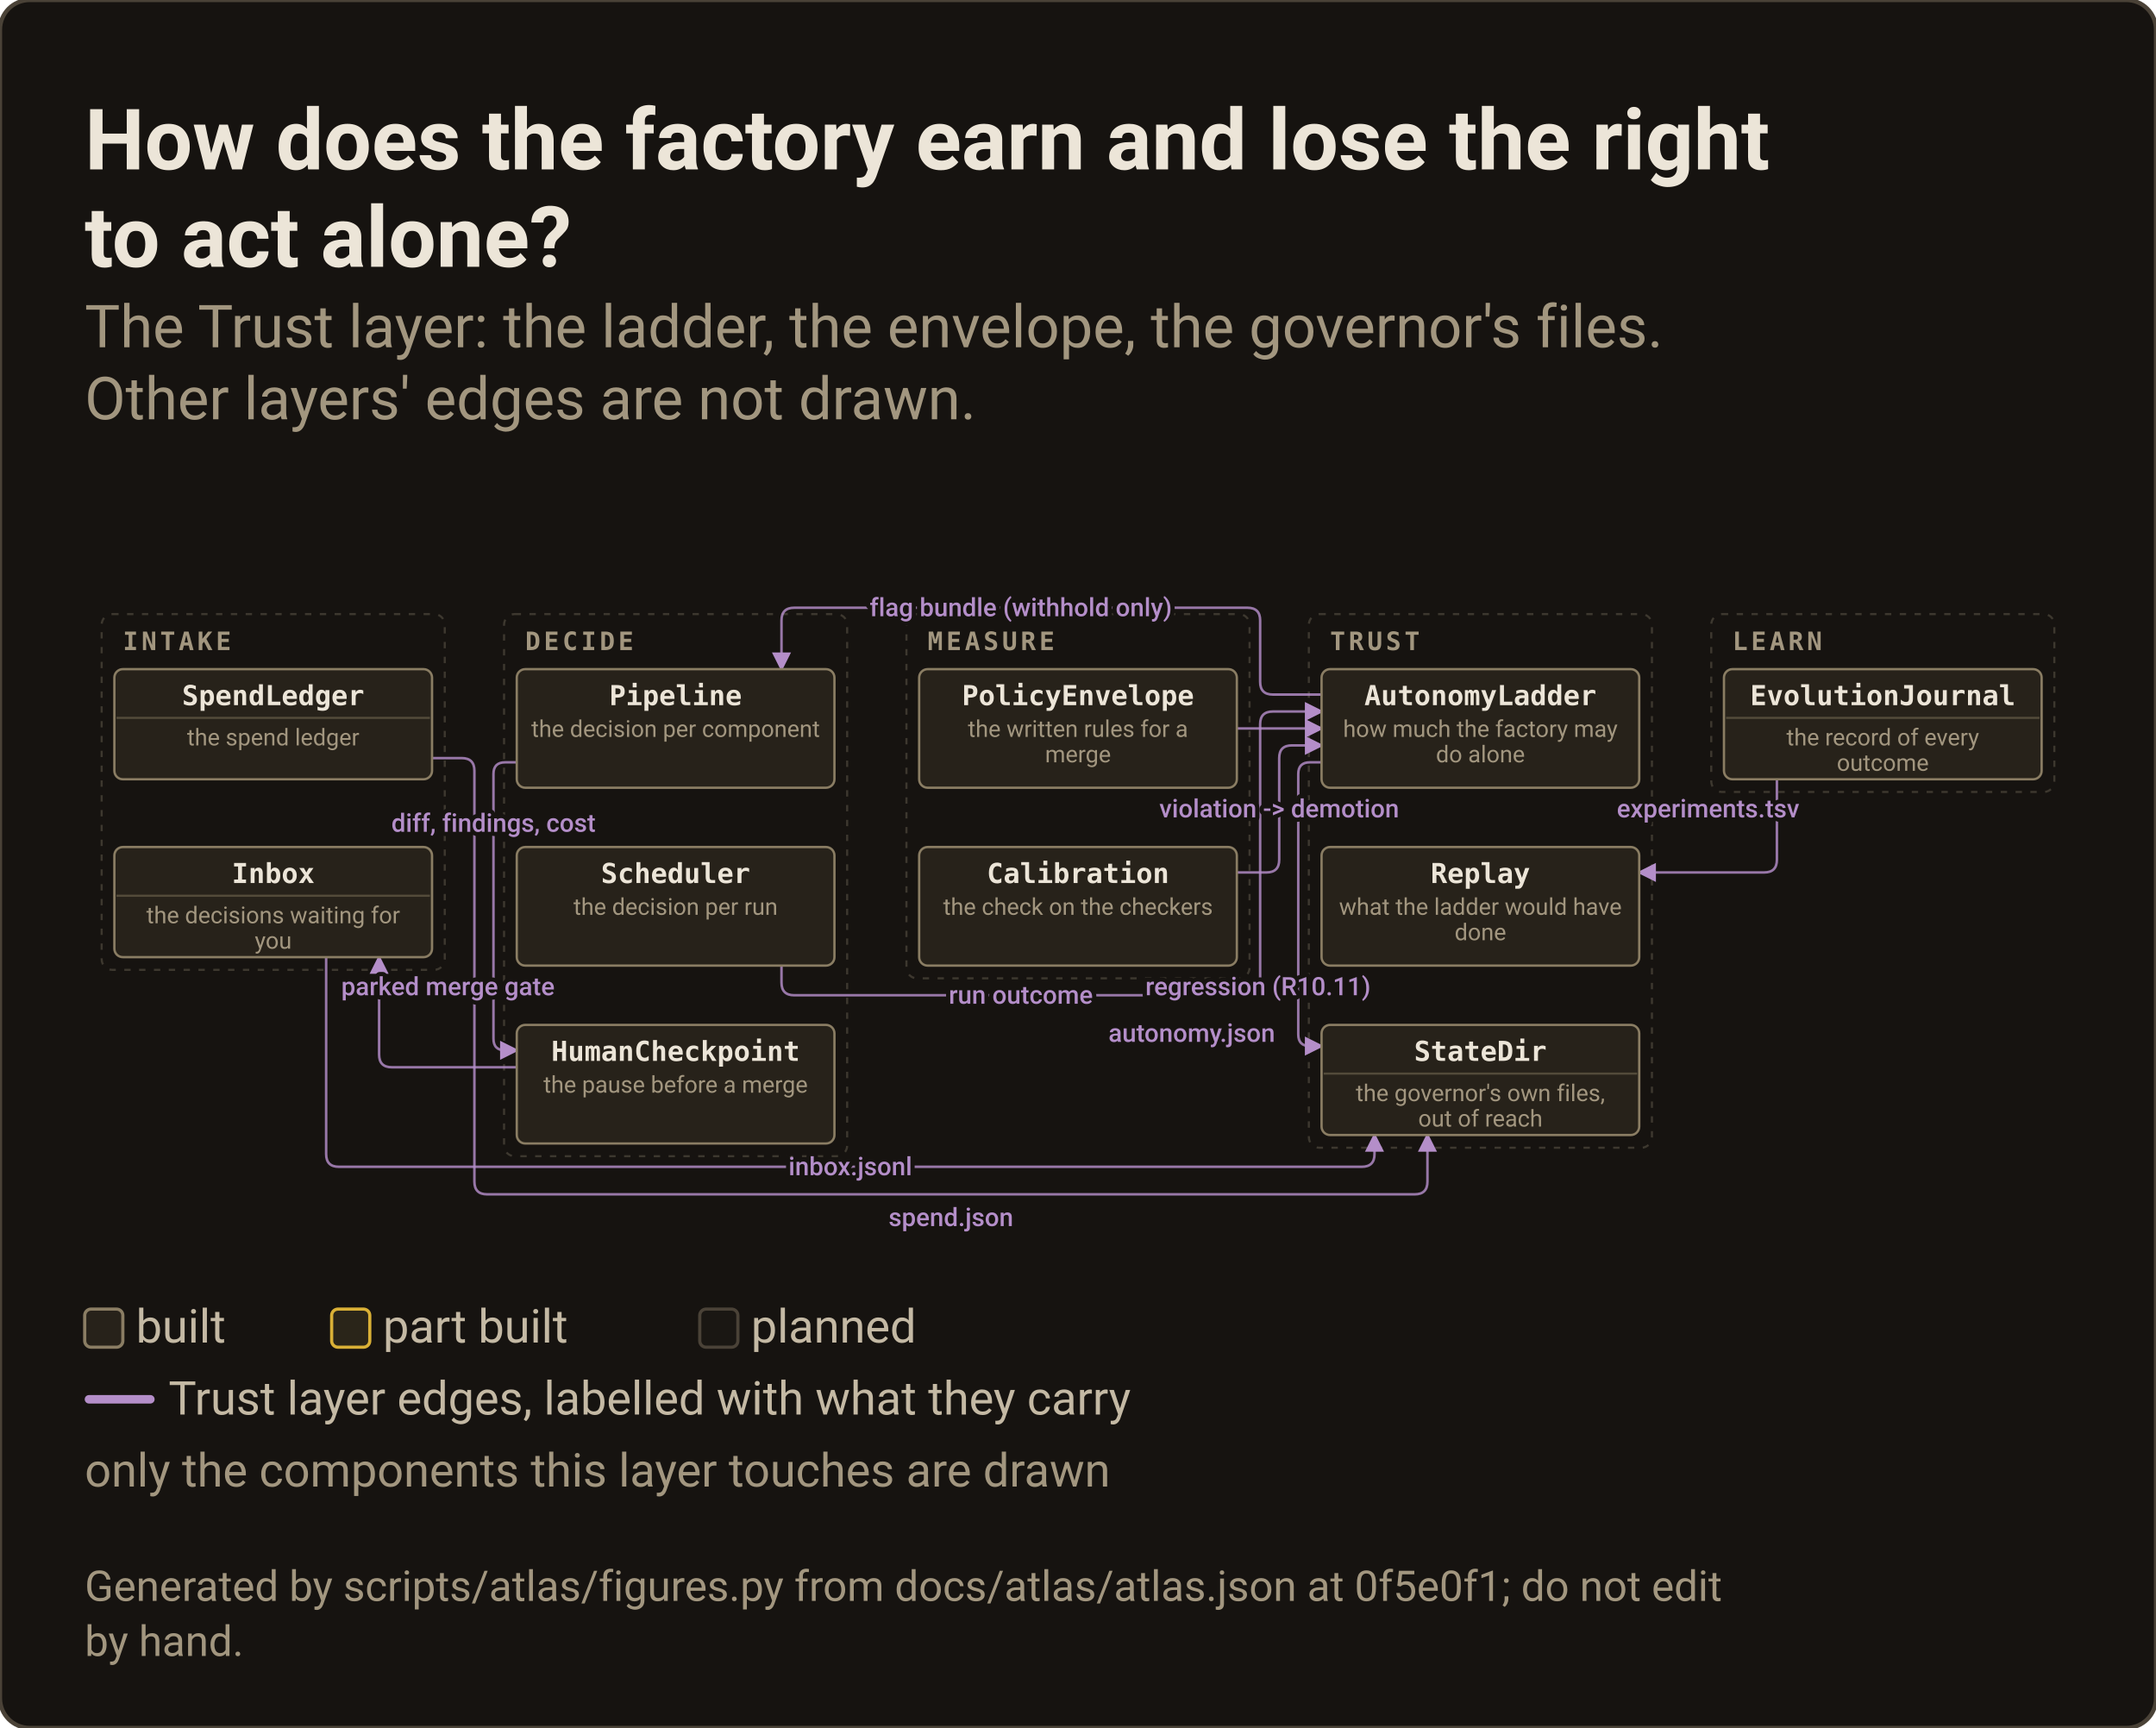
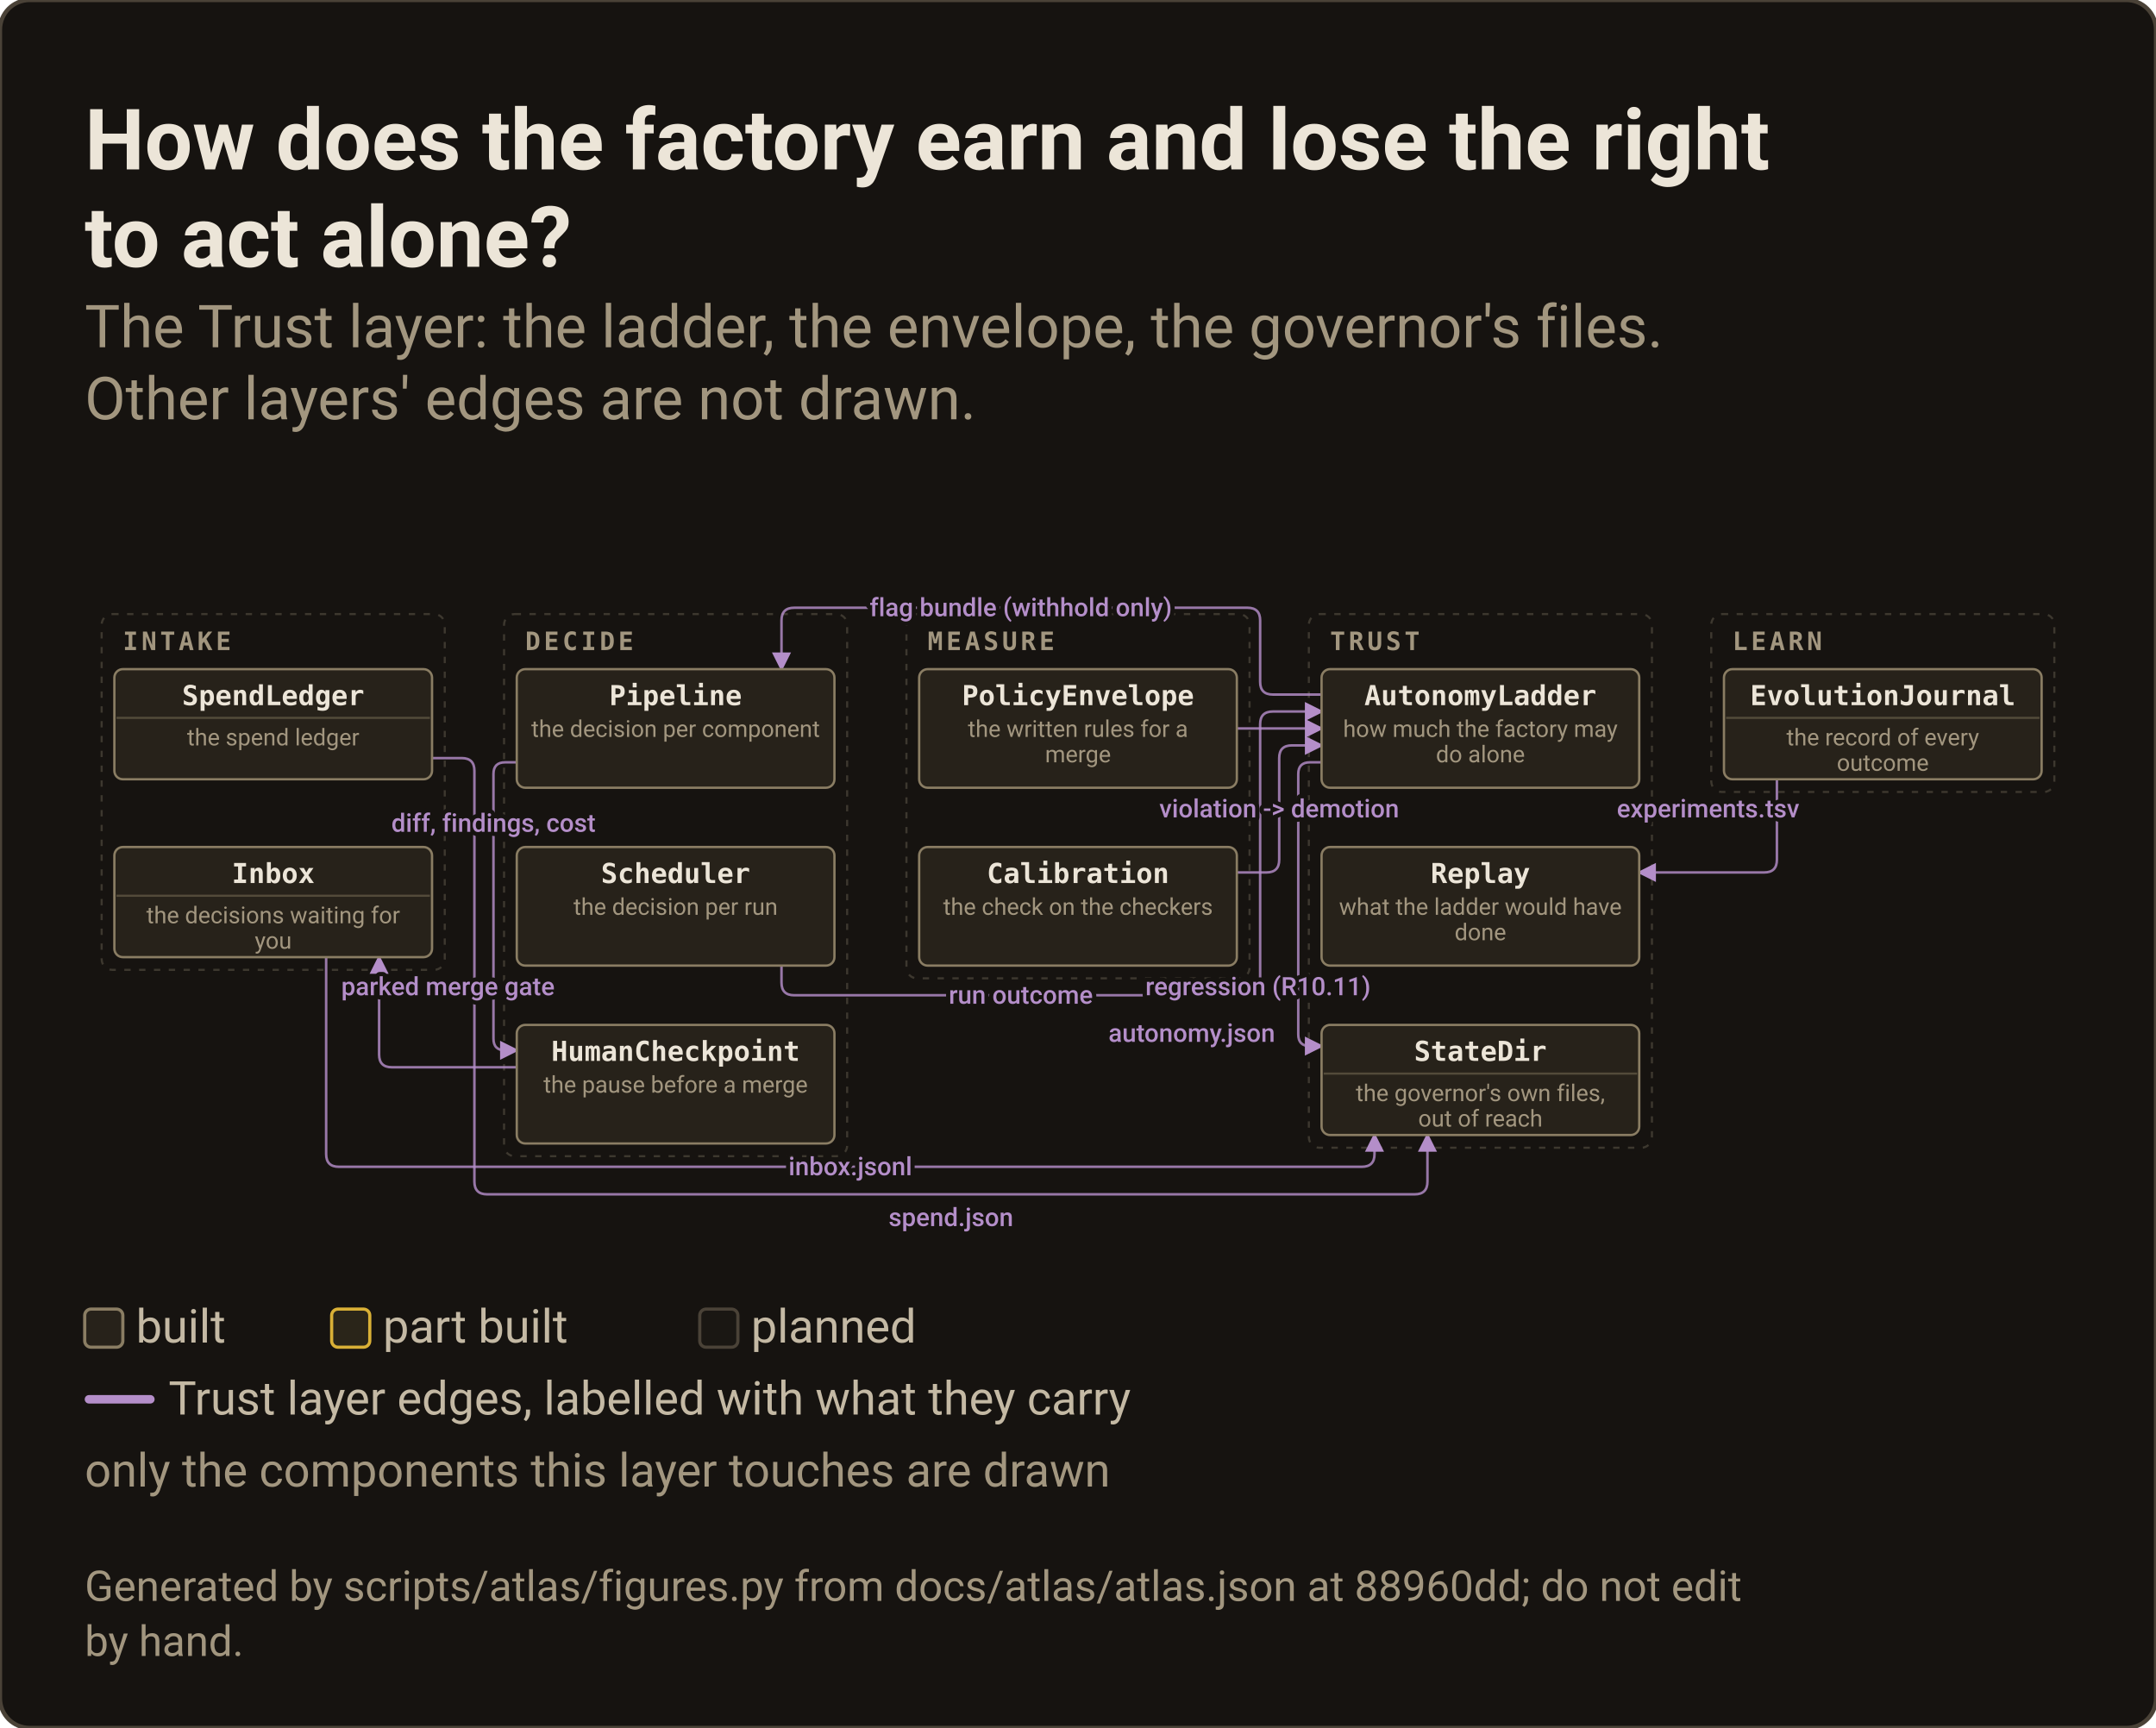
<svg xmlns="http://www.w3.org/2000/svg" width="1018" height="816" viewBox="0 0 1018 816" role="img" aria-label="Trust layer of the kstrl system map">
  <rect x="0" y="0" width="1018" height="816" rx="14" fill="#161310" stroke="#4A4237" stroke-width="2" />
  <text x="40.0" y="80.0" class="c0">How does the factory earn and lose the right</text>
  <text x="40.0" y="126.0" class="c0">to act alone?</text>
  <text x="40.0" y="164.0" class="c1">The Trust layer: the ladder, the envelope, the governor's files.</text>
  <text x="40.0" y="198.0" class="c1">Other layers' edges are not drawn.</text>
  <svg id="map" x="40.0" y="216.0" width="938" height="380" viewBox="0 0 938 380" overflow="visible">
    <defs>
      <marker id="map-m-work" viewBox="0 0 8 8" refX="7" refY="4" markerUnits="userSpaceOnUse" markerWidth="9" markerHeight="9" orient="auto-start-reverse">
        <path d="M0,0 L8,4 L0,8 z" fill="#D9CDB2" />
      </marker>
      <marker id="map-m-measure" viewBox="0 0 8 8" refX="7" refY="4" markerUnits="userSpaceOnUse" markerWidth="9" markerHeight="9" orient="auto-start-reverse">
        <path d="M0,0 L8,4 L0,8 z" fill="#82A7BA" />
      </marker>
      <marker id="map-m-feedback" viewBox="0 0 8 8" refX="7" refY="4" markerUnits="userSpaceOnUse" markerWidth="9" markerHeight="9" orient="auto-start-reverse">
        <path d="M0,0 L8,4 L0,8 z" fill="#E39A86" />
      </marker>
      <marker id="map-m-operator" viewBox="0 0 8 8" refX="7" refY="4" markerUnits="userSpaceOnUse" markerWidth="9" markerHeight="9" orient="auto-start-reverse">
        <path d="M0,0 L8,4 L0,8 z" fill="#DD9BBD" />
      </marker>
      <marker id="map-m-trust" viewBox="0 0 8 8" refX="7" refY="4" markerUnits="userSpaceOnUse" markerWidth="9" markerHeight="9" orient="auto-start-reverse">
        <path d="M0,0 L8,4 L0,8 z" fill="#B48EC9" />
      </marker>
      <marker id="map-m-learn" viewBox="0 0 8 8" refX="7" refY="4" markerUnits="userSpaceOnUse" markerWidth="9" markerHeight="9" orient="auto-start-reverse">
        <path d="M0,0 L8,4 L0,8 z" fill="#86C9A9" />
      </marker>
      <marker id="map-m-record" viewBox="0 0 8 8" refX="7" refY="4" markerUnits="userSpaceOnUse" markerWidth="9" markerHeight="9" orient="auto-start-reverse">
        <path d="M0,0 L8,4 L0,8 z" fill="#B7C27C" />
      </marker>
      <marker id="map-m-change" viewBox="0 0 8 8" refX="7" refY="4" markerUnits="userSpaceOnUse" markerWidth="9" markerHeight="9" orient="auto-start-reverse">
        <path d="M0,0 L8,4 L0,8 z" fill="#E26D5A" />
      </marker>
      <marker id="map-m-reach" viewBox="0 0 8 8" refX="7" refY="4" markerUnits="userSpaceOnUse" markerWidth="9" markerHeight="9" orient="auto-start-reverse">
        <path d="M0,0 L8,4 L0,8 z" fill="#E5A84F" />
      </marker>
    </defs>
    <style>#map .node.quiet{opacity:.42}#map .node.planned{opacity:.5}#map .node.planned.quiet{opacity:.3}#map .node.meas .node__box{stroke:#82A7BA;stroke-width:2.2}#map .node.acts .node__box{stroke:#E5A84F;stroke-width:2.4}#map .node__ring{display:none;fill:none;stroke:#82A7BA;stroke-width:1.6}#map .node.meas .node__ring{display:inline}#map .flow.planned{opacity:.35}#map .flowlbl.planned{opacity:.5}#map .flow.off,#map .flowlbl.off{display:none}#map .flow.hot{opacity:1;stroke-opacity:1;stroke-width:2.6}#map .flowlbl.hot{opacity:1}</style>
    <rect x="8.0" y="74.0" width="162.0" height="168.0" rx="5" fill="none" stroke="#A2967F" stroke-opacity=".28" stroke-width="1" stroke-dasharray="3 4" />
    <text x="18.0" y="91.0" class="t1">INTAKE</text>
    <rect x="198.0" y="74.0" width="162.0" height="256.0" rx="5" fill="none" stroke="#A2967F" stroke-opacity=".28" stroke-width="1" stroke-dasharray="3 4" />
    <text x="208.0" y="91.0" class="t1">DECIDE</text>
    <rect x="388.0" y="74.0" width="162.0" height="172.0" rx="5" fill="none" stroke="#A2967F" stroke-opacity=".28" stroke-width="1" stroke-dasharray="3 4" />
    <text x="398.0" y="91.0" class="t1">MEASURE</text>
    <rect x="578.0" y="74.0" width="162.0" height="252.0" rx="5" fill="none" stroke="#A2967F" stroke-opacity=".28" stroke-width="1" stroke-dasharray="3 4" />
    <text x="588.0" y="91.0" class="t1">TRUST</text>
    <rect x="768.0" y="74.0" width="162.0" height="84.0" rx="5" fill="none" stroke="#A2967F" stroke-opacity=".28" stroke-width="1" stroke-dasharray="3 4" />
    <text x="778.0" y="91.0" class="t1">LEARN</text>
    <g data-layer="flow">
      <path id="map-f44" class="flow trust" data-edge="44" data-from="Pipeline" data-to="HumanCheckpoint" data-art="diff, findings, cost" data-kind="trust" data-layer="trust" d="M 204.0 144.0 L 198.5 144.0 Q 193.0 144.0 193.0 149.5 L 193.0 274.5 Q 193.0 280.0 198.5 280.0 L 204.0 280.0" fill="none" stroke="#B48EC9" stroke-opacity="0.82" stroke-width="1.2" stroke-linecap="round" marker-end="url(#map-m-trust)" />
      <path id="map-f46" class="flow trust" data-edge="46" data-from="HumanCheckpoint" data-to="Inbox" data-art="parked merge gate" data-kind="trust" data-layer="trust" d="M 204.0 288.0 L 145.0 288.0 Q 139.0 288.0 139.0 282.0 L 139.0 236.0" fill="none" stroke="#B48EC9" stroke-opacity="0.82" stroke-width="1.2" stroke-linecap="round" marker-end="url(#map-m-trust)" />
      <path id="map-f48" class="flow trust" data-edge="48" data-from="Scheduler" data-to="AutonomyLadder" data-art="run outcome" data-kind="trust" data-layer="trust" d="M 329.0 240.0 L 329.0 248.0 Q 329.0 254.0 335.0 254.0 L 549.0 254.0 Q 555.0 254.0 555.0 248.0 L 555.0 126.0 Q 555.0 120.0 561.0 120.0 L 584.0 120.0" fill="none" stroke="#B48EC9" stroke-opacity="0.82" stroke-width="1.2" stroke-linecap="round" marker-end="url(#map-m-trust)" />
      <path id="map-f49" class="flow trust" data-edge="49" data-from="AutonomyLadder" data-to="Pipeline" data-art="flag bundle (withhold only)" data-kind="trust" data-layer="trust" d="M 584.0 112.0 L 561.0 112.0 Q 555.0 112.0 555.0 106.0 L 555.0 77.0 Q 555.0 71.0 549.0 71.0 L 335.0 71.0 Q 329.0 71.0 329.0 77.0 L 329.0 100.0" fill="none" stroke="#B48EC9" stroke-opacity="0.82" stroke-width="1.2" stroke-linecap="round" marker-end="url(#map-m-trust)" />
      <path id="map-f50" class="flow trust" data-edge="50" data-from="PolicyEnvelope" data-to="AutonomyLadder" data-art="violation -&gt; demotion" data-kind="trust" data-layer="trust" d="M 544.0 128.0 L 584.0 128.0" fill="none" stroke="#B48EC9" stroke-opacity="0.82" stroke-width="1.2" stroke-linecap="round" marker-end="url(#map-m-trust)" />
      <path id="map-f51" class="flow trust" data-edge="51" data-from="Calibration" data-to="AutonomyLadder" data-art="regression (R10.11)" data-kind="trust" data-layer="trust" d="M 544.0 196.0 L 558.0 196.0 Q 564.0 196.0 564.0 190.0 L 564.0 142.0 Q 564.0 136.0 570.0 136.0 L 584.0 136.0" fill="none" stroke="#B48EC9" stroke-opacity="0.82" stroke-width="1.2" stroke-linecap="round" marker-end="url(#map-m-trust)" />
      <path id="map-f52" class="flow trust" data-edge="52" data-from="AutonomyLadder" data-to="StateDir" data-art="autonomy.json" data-kind="trust" data-layer="trust" d="M 584.0 144.0 L 578.5 144.0 Q 573.0 144.0 573.0 149.5 L 573.0 272.5 Q 573.0 278.0 578.5 278.0 L 584.0 278.0" fill="none" stroke="#B48EC9" stroke-opacity="0.82" stroke-width="1.2" stroke-linecap="round" marker-end="url(#map-m-trust)" />
      <path id="map-f53" class="flow trust" data-edge="53" data-from="SpendLedger" data-to="StateDir" data-art="spend.json" data-kind="trust" data-layer="trust" d="M 164.0 142.0 L 178.0 142.0 Q 184.0 142.0 184.0 148.0 L 184.0 342.0 Q 184.0 348.0 190.0 348.0 L 628.0 348.0 Q 634.0 348.0 634.0 342.0 L 634.0 320.0" fill="none" stroke="#B48EC9" stroke-opacity="0.82" stroke-width="1.2" stroke-linecap="round" marker-end="url(#map-m-trust)" />
      <path id="map-f54" class="flow trust" data-edge="54" data-from="Inbox" data-to="StateDir" data-art="inbox.jsonl" data-kind="trust" data-layer="trust" d="M 114.0 236.0 L 114.0 329.0 Q 114.0 335.0 120.0 335.0 L 603.0 335.0 Q 609.0 335.0 609.0 329.0 L 609.0 320.0" fill="none" stroke="#B48EC9" stroke-opacity="0.82" stroke-width="1.2" stroke-linecap="round" marker-end="url(#map-m-trust)" />
      <path id="map-f57" class="flow trust" data-edge="57" data-from="EvolutionJournal" data-to="Replay" data-art="experiments.tsv" data-kind="trust" data-layer="trust" d="M 799.0 152.0 L 799.0 190.0 Q 799.0 196.0 793.0 196.0 L 734.0 196.0" fill="none" stroke="#B48EC9" stroke-opacity="0.82" stroke-width="1.2" stroke-linecap="round" marker-end="url(#map-m-trust)" />
    </g>
    <g class="node built" data-id="SpendLedger" data-kind="store" data-state="built" data-region="intake" role="button" tabindex="0" aria-label="SpendLedger, the spend ledger, built">
      <rect class="node__box" x="14.0" y="100.0" width="150.0" height="52.0" rx="4.0" fill="#27221A" stroke="#8A7D63" stroke-width="1.1" />
      <rect class="node__ring" x="17.0" y="103.0" width="144.0" height="46.0" rx="3.0" />
      <text x="89.0" y="117.0" class="t2">SpendLedger</text>
      <line x1="15.0" y1="123.0" x2="163.0" y2="123.0" stroke="#8A7D63" stroke-opacity=".45" stroke-width="1" />
      <g data-layer="job">
        <text x="89.0" y="136.0" class="t3">the spend ledger</text>
      </g>
    </g>
    <g class="node built" data-id="Inbox" data-kind="store" data-state="built" data-region="intake" role="button" tabindex="0" aria-label="Inbox, the decisions waiting for you, built">
      <rect class="node__box" x="14.0" y="184.0" width="150.0" height="52.0" rx="4.0" fill="#27221A" stroke="#8A7D63" stroke-width="1.1" />
      <rect class="node__ring" x="17.0" y="187.0" width="144.0" height="46.0" rx="3.0" />
      <text x="89.0" y="201.0" class="t2">Inbox</text>
      <line x1="15.0" y1="207.0" x2="163.0" y2="207.0" stroke="#8A7D63" stroke-opacity=".45" stroke-width="1" />
      <g data-layer="job">
        <text x="89.0" y="220.0" class="t3">the decisions waiting for</text>
        <text x="89.0" y="232.0" class="t3">you</text>
      </g>
    </g>
    <g class="node built" data-id="PolicyEnvelope" data-kind="component" data-state="built" data-region="measure" role="button" tabindex="0" aria-label="PolicyEnvelope, the written rules for a merge, built">
      <rect class="node__box" x="394.0" y="100.0" width="150.0" height="56.0" rx="4.0" fill="#27221A" stroke="#8A7D63" stroke-width="1.1" />
      <rect class="node__ring" x="397.0" y="103.0" width="144.0" height="50.0" rx="3.0" />
      <text x="469.0" y="117.0" class="t2">PolicyEnvelope</text>
      <g data-layer="job">
        <text x="469.0" y="132.0" class="t3">the written rules for a</text>
        <text x="469.0" y="144.0" class="t3">merge</text>
      </g>
    </g>
    <g class="node built" data-id="Calibration" data-kind="component" data-state="built" data-region="measure" role="button" tabindex="0" aria-label="Calibration, the check on the checkers, built">
      <rect class="node__box" x="394.0" y="184.0" width="150.0" height="56.0" rx="4.0" fill="#27221A" stroke="#8A7D63" stroke-width="1.1" />
      <rect class="node__ring" x="397.0" y="187.0" width="144.0" height="50.0" rx="3.0" />
      <text x="469.0" y="201.0" class="t2">Calibration</text>
      <g data-layer="job">
        <text x="469.0" y="216.0" class="t3">the check on the checkers</text>
      </g>
    </g>
    <g class="node built" data-id="Pipeline" data-kind="component" data-state="built" data-region="decide" role="button" tabindex="0" aria-label="Pipeline, the decision per component, built">
      <rect class="node__box" x="204.0" y="100.0" width="150.0" height="56.0" rx="4.0" fill="#27221A" stroke="#8A7D63" stroke-width="1.1" />
      <rect class="node__ring" x="207.0" y="103.0" width="144.0" height="50.0" rx="3.0" />
      <text x="279.0" y="117.0" class="t2">Pipeline</text>
      <g data-layer="job">
        <text x="279.0" y="132.0" class="t3">the decision per component</text>
      </g>
    </g>
    <g class="node built" data-id="Scheduler" data-kind="component" data-state="built" data-region="decide" role="button" tabindex="0" aria-label="Scheduler, the decision per run, built">
      <rect class="node__box" x="204.0" y="184.0" width="150.0" height="56.0" rx="4.0" fill="#27221A" stroke="#8A7D63" stroke-width="1.1" />
      <rect class="node__ring" x="207.0" y="187.0" width="144.0" height="50.0" rx="3.0" />
      <text x="279.0" y="201.0" class="t2">Scheduler</text>
      <g data-layer="job">
        <text x="279.0" y="216.0" class="t3">the decision per run</text>
      </g>
    </g>
    <g class="node built" data-id="HumanCheckpoint" data-kind="component" data-state="built" data-region="decide" role="button" tabindex="0" aria-label="HumanCheckpoint, the pause before a merge, built">
      <rect class="node__box" x="204.0" y="268.0" width="150.0" height="56.0" rx="4.0" fill="#27221A" stroke="#8A7D63" stroke-width="1.1" />
      <rect class="node__ring" x="207.0" y="271.0" width="144.0" height="50.0" rx="3.0" />
      <text x="279.0" y="285.0" class="t2">HumanCheckpoint</text>
      <g data-layer="job">
        <text x="279.0" y="300.0" class="t3">the pause before a merge</text>
      </g>
    </g>
    <g class="node built" data-id="AutonomyLadder" data-kind="component" data-state="built" data-region="trust" role="button" tabindex="0" aria-label="AutonomyLadder, how much the factory may do alone, built">
      <rect class="node__box" x="584.0" y="100.0" width="150.0" height="56.0" rx="4.0" fill="#27221A" stroke="#8A7D63" stroke-width="1.1" />
      <rect class="node__ring" x="587.0" y="103.0" width="144.0" height="50.0" rx="3.0" />
      <text x="659.0" y="117.0" class="t2">AutonomyLadder</text>
      <g data-layer="job">
        <text x="659.0" y="132.0" class="t3">how much the factory may</text>
        <text x="659.0" y="144.0" class="t3">do alone</text>
      </g>
    </g>
    <g class="node built" data-id="Replay" data-kind="component" data-state="built" data-region="trust" role="button" tabindex="0" aria-label="Replay, what the ladder would have done, built">
      <rect class="node__box" x="584.0" y="184.0" width="150.0" height="56.0" rx="4.0" fill="#27221A" stroke="#8A7D63" stroke-width="1.1" />
      <rect class="node__ring" x="587.0" y="187.0" width="144.0" height="50.0" rx="3.0" />
      <text x="659.0" y="201.0" class="t2">Replay</text>
      <g data-layer="job">
        <text x="659.0" y="216.0" class="t3">what the ladder would have</text>
        <text x="659.0" y="228.0" class="t3">done</text>
      </g>
    </g>
    <g class="node built" data-id="StateDir" data-kind="store" data-state="built" data-region="trust" role="button" tabindex="0" aria-label="StateDir, the governor's own files, out of reach, built">
      <rect class="node__box" x="584.0" y="268.0" width="150.0" height="52.0" rx="4.0" fill="#27221A" stroke="#8A7D63" stroke-width="1.1" />
      <rect class="node__ring" x="587.0" y="271.0" width="144.0" height="46.0" rx="3.0" />
      <text x="659.0" y="285.0" class="t2">StateDir</text>
      <line x1="585.0" y1="291.0" x2="733.0" y2="291.0" stroke="#8A7D63" stroke-opacity=".45" stroke-width="1" />
      <g data-layer="job">
        <text x="659.0" y="304.0" class="t3">the governor's own files,</text>
        <text x="659.0" y="316.0" class="t3">out of reach</text>
      </g>
    </g>
    <g class="node built" data-id="EvolutionJournal" data-kind="store" data-state="built" data-region="learn" role="button" tabindex="0" aria-label="EvolutionJournal, the record of every outcome, built">
      <rect class="node__box" x="774.0" y="100.0" width="150.0" height="52.0" rx="4.0" fill="#27221A" stroke="#8A7D63" stroke-width="1.1" />
      <rect class="node__ring" x="777.0" y="103.0" width="144.0" height="46.0" rx="3.0" />
      <text x="849.0" y="117.0" class="t2">EvolutionJournal</text>
      <line x1="775.0" y1="123.0" x2="923.0" y2="123.0" stroke="#8A7D63" stroke-opacity=".45" stroke-width="1" />
      <g data-layer="job">
        <text x="849.0" y="136.0" class="t3">the record of every</text>
        <text x="849.0" y="148.0" class="t3">outcome</text>
      </g>
    </g>
    <g data-layer="flow">
      <g class="flowlbl trust" data-edge="44" data-from="Pipeline" data-to="HumanCheckpoint" data-layer="trust">
        <text x="193.0" y="176.8" class="t0">diff, findings, cost</text>
      </g>
      <g class="flowlbl trust" data-edge="46" data-from="HumanCheckpoint" data-to="Inbox" data-layer="trust">
        <text x="171.5" y="254.0" class="t0">parked merge gate</text>
      </g>
      <g class="flowlbl trust" data-edge="48" data-from="Scheduler" data-to="AutonomyLadder" data-layer="trust">
        <text x="442.0" y="258.0" class="t0">run outcome</text>
      </g>
      <g class="flowlbl trust" data-edge="49" data-from="AutonomyLadder" data-to="Pipeline" data-layer="trust">
        <text x="442.0" y="75.0" class="t0">flag bundle (withhold only)</text>
      </g>
      <g class="flowlbl trust" data-edge="50" data-from="PolicyEnvelope" data-to="AutonomyLadder" data-layer="trust">
        <text x="564.0" y="170.0" class="t0">violation -&gt; demotion</text>
      </g>
      <g class="flowlbl trust" data-edge="51" data-from="Calibration" data-to="AutonomyLadder" data-layer="trust">
        <text x="554.0" y="254.0" class="t0">regression (R10.11)</text>
      </g>
      <g class="flowlbl trust" data-edge="52" data-from="AutonomyLadder" data-to="StateDir" data-layer="trust">
        <text x="522.7" y="276.0" class="t0">autonomy.json</text>
      </g>
      <g class="flowlbl trust" data-edge="53" data-from="SpendLedger" data-to="StateDir" data-layer="trust">
        <text x="409.0" y="363.0" class="t0">spend.json</text>
      </g>
      <g class="flowlbl trust" data-edge="54" data-from="Inbox" data-to="StateDir" data-layer="trust">
        <text x="361.5" y="339.0" class="t0">inbox.jsonl</text>
      </g>
      <g class="flowlbl trust" data-edge="57" data-from="EvolutionJournal" data-to="Replay" data-layer="trust">
        <text x="766.5" y="170.0" class="t0">experiments.tsv</text>
      </g>
    </g>
    <style>#map .t0{font-family:ui-sans-serif,system-ui,-apple-system,"SF Pro Text","Segoe UI",Roboto,"Helvetica Neue",Arial,sans-serif;font-size:12.0px;font-weight:500;fill:#B48EC9;text-anchor:middle;paint-order:stroke;stroke:#161310;stroke-width:4;stroke-linejoin:round}#map .t1{font-family:ui-monospace,"SF Mono",SFMono-Regular,"JetBrains Mono",Menlo,Consolas,monospace;font-size:12.0px;font-weight:600;fill:#A2967F;text-anchor:start;letter-spacing:.13em}#map .t2{font-family:ui-monospace,"SF Mono",SFMono-Regular,"JetBrains Mono",Menlo,Consolas,monospace;font-size:13.0px;font-weight:600;fill:#ECE5D8;text-anchor:middle}#map .t3{font-family:ui-sans-serif,system-ui,-apple-system,"SF Pro Text","Segoe UI",Roboto,"Helvetica Neue",Arial,sans-serif;font-size:11.0px;font-weight:400;fill:#A2967F;text-anchor:middle}</style>
  </svg>
  <rect x="40.0" y="618.2" width="18" height="18" rx="3" fill="#27221A" stroke="#8A7D63" stroke-width="1.5" />
  <text x="64.2" y="634.0" class="c2">built</text>
  <rect x="156.6" y="618.2" width="18" height="18" rx="3" fill="#2A2519" stroke="#D9B036" stroke-width="1.5" />
  <text x="180.8" y="634.0" class="c2">part built</text>
  <rect x="330.4" y="618.2" width="18" height="18" rx="3" fill="#1A1713" stroke="#4A4237" stroke-width="1.5" />
  <text x="354.6" y="634.0" class="c2">planned</text>
  <rect x="40.0" y="658.8" width="33" height="4" rx="2" fill="#B48EC9" />
  <text x="79.6" y="668.0" class="c2">Trust layer edges, labelled with what they carry</text>
  <text x="40.0" y="702.0" class="c3">only the components this layer touches are drawn</text>
-   <text x="40.0" y="756.0" class="c4">Generated by scripts/atlas/figures.py from docs/atlas/atlas.json at 0f5e0f1; do not edit</text>
+   <text x="40.0" y="756.0" class="c4">Generated by scripts/atlas/figures.py from docs/atlas/atlas.json at 88960dd; do not edit</text>
  <text x="40.0" y="782.0" class="c4">by hand.</text>
  <style>.c0{font-family:ui-sans-serif,system-ui,-apple-system,"SF Pro Text","Segoe UI",Roboto,"Helvetica Neue",Arial,sans-serif;font-size:40.0px;font-weight:600;fill:#ECE5D8;text-anchor:start}.c1{font-family:ui-sans-serif,system-ui,-apple-system,"SF Pro Text","Segoe UI",Roboto,"Helvetica Neue",Arial,sans-serif;font-size:28.0px;font-weight:400;fill:#A2967F;text-anchor:start}.c2{font-family:ui-sans-serif,system-ui,-apple-system,"SF Pro Text","Segoe UI",Roboto,"Helvetica Neue",Arial,sans-serif;font-size:22.0px;font-weight:400;fill:#C4B9A4;text-anchor:start}.c3{font-family:ui-sans-serif,system-ui,-apple-system,"SF Pro Text","Segoe UI",Roboto,"Helvetica Neue",Arial,sans-serif;font-size:22.0px;font-weight:400;fill:#A2967F;text-anchor:start}.c4{font-family:ui-sans-serif,system-ui,-apple-system,"SF Pro Text","Segoe UI",Roboto,"Helvetica Neue",Arial,sans-serif;font-size:20.0px;font-weight:400;fill:#A2967F;text-anchor:start}</style>
</svg>
